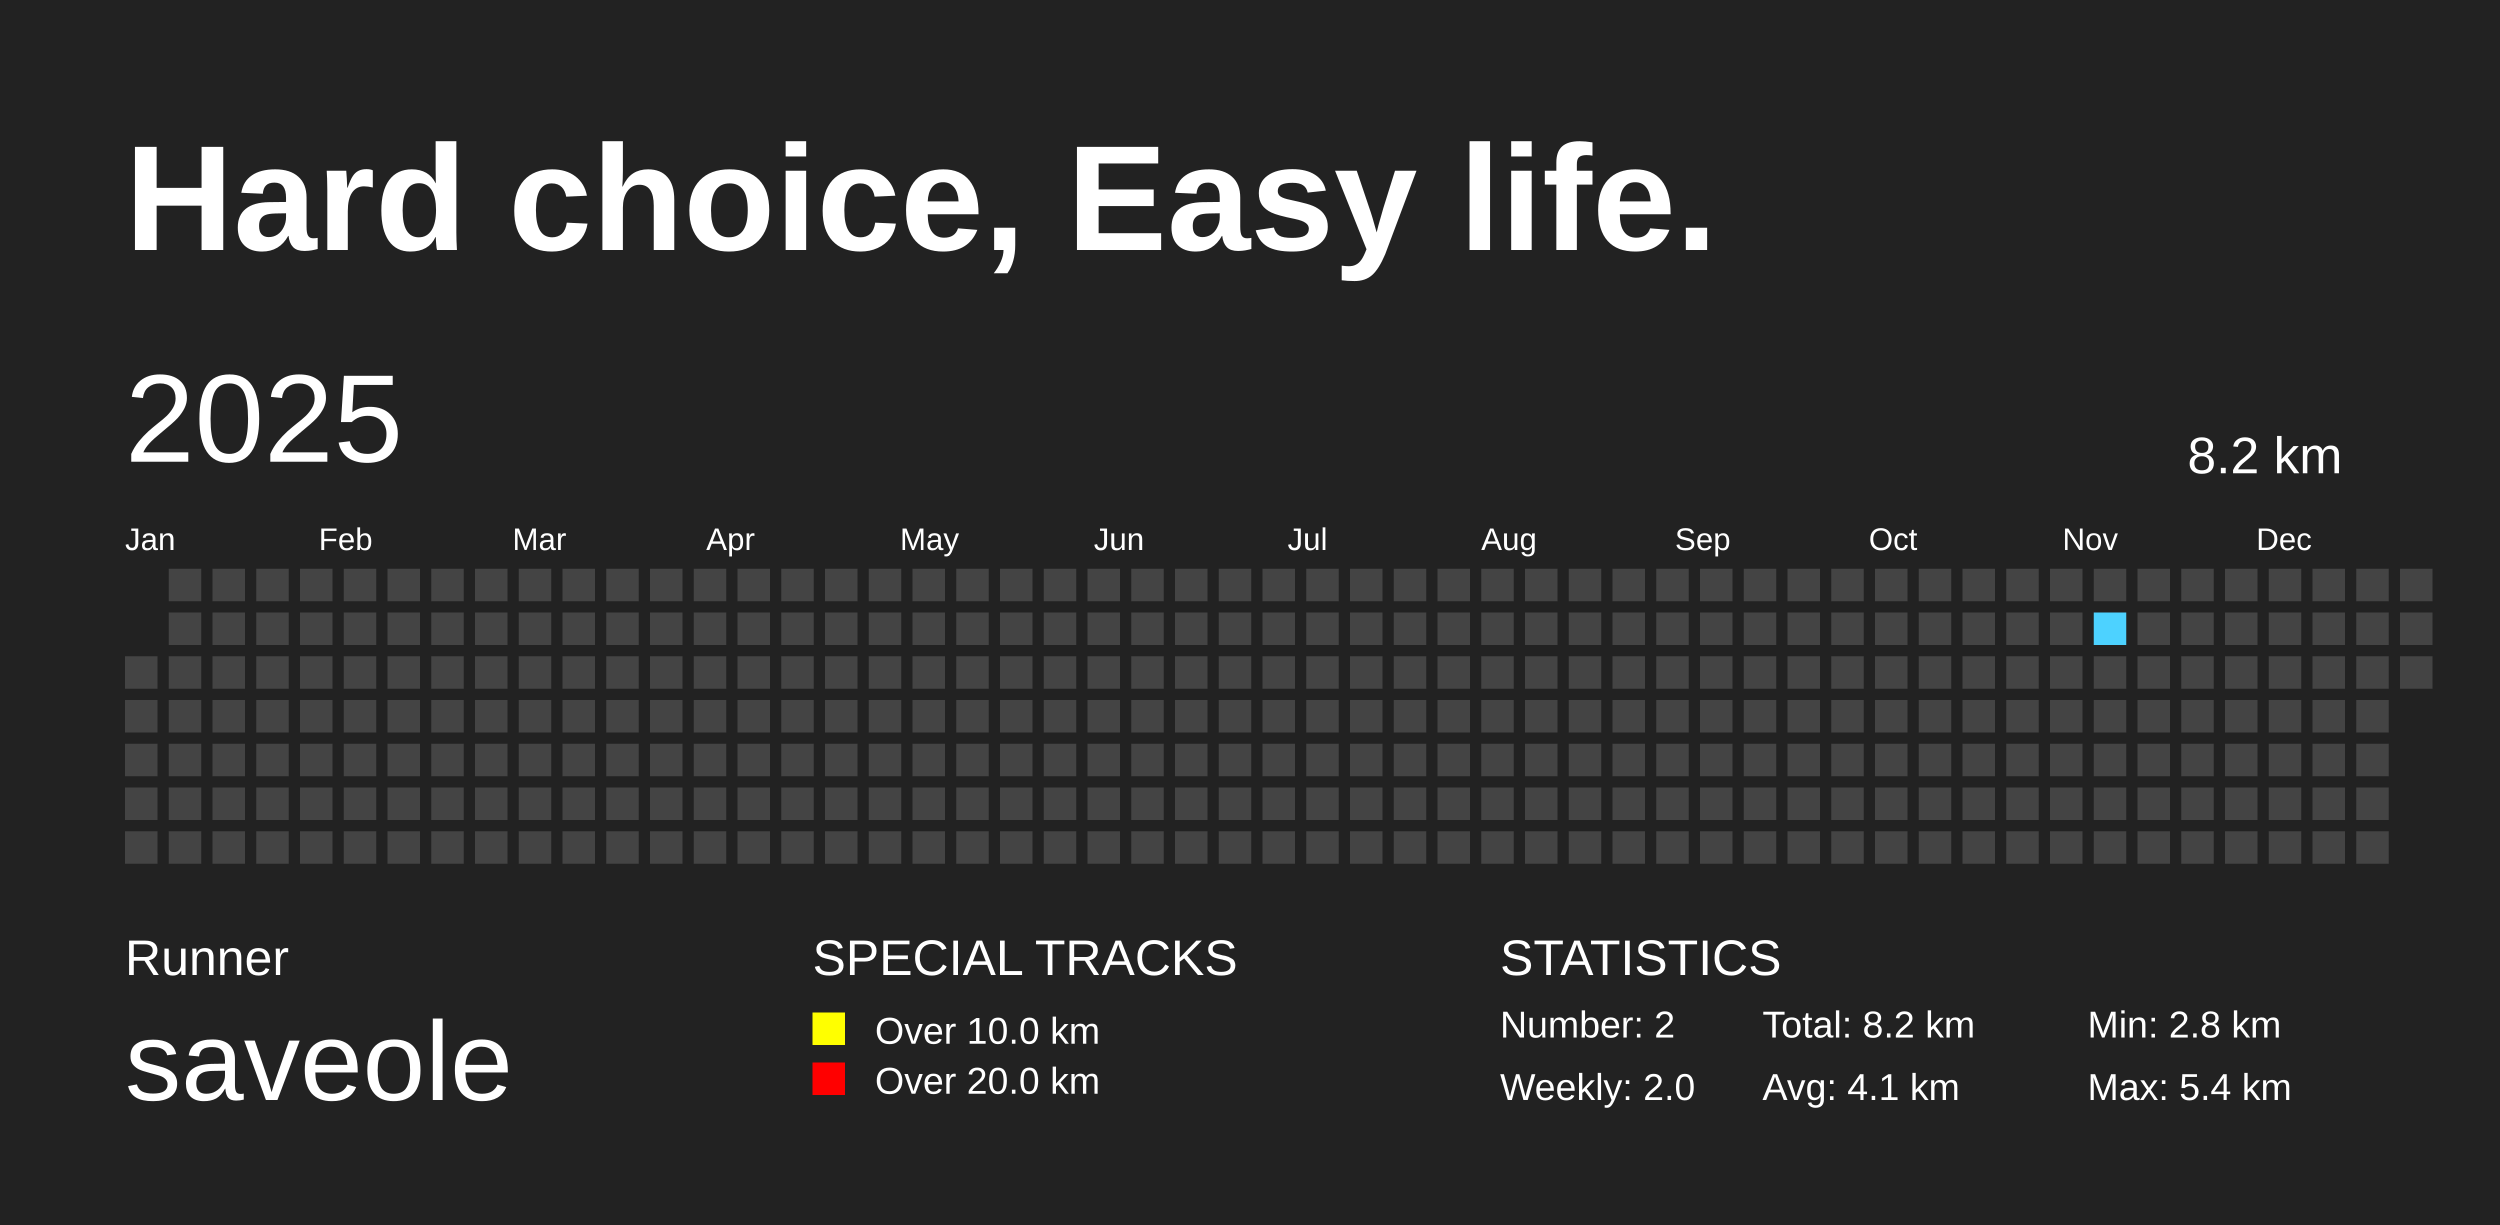
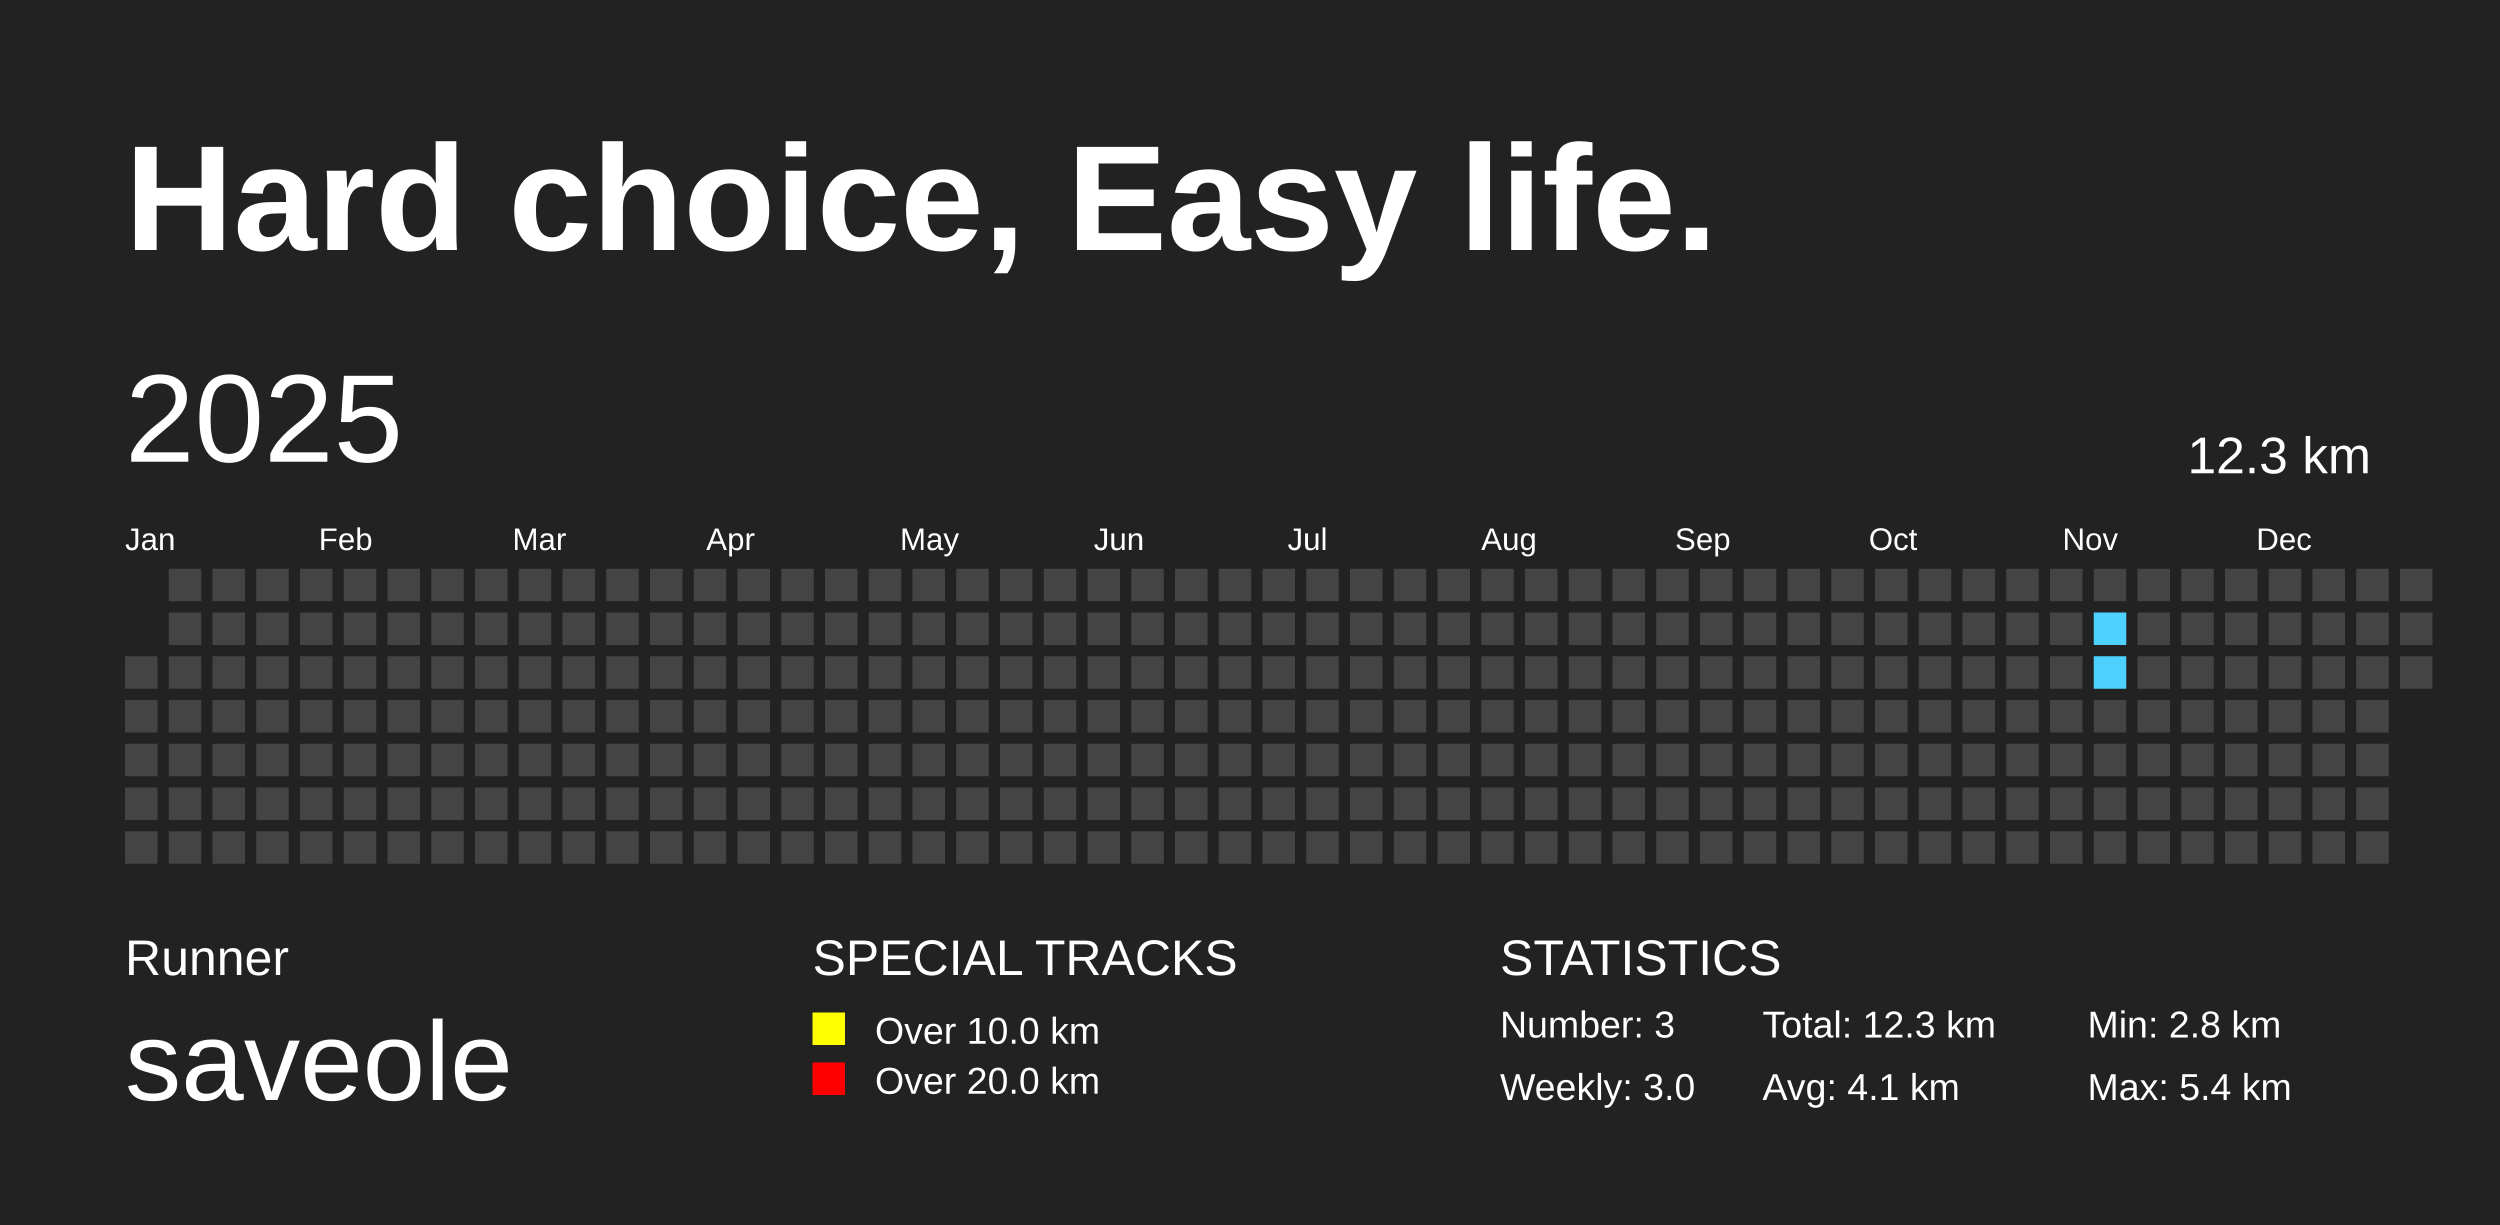
<svg xmlns="http://www.w3.org/2000/svg" baseProfile="full" height="98mm" version="1.1" viewBox="0,0,200,98" width="200mm">
  <defs />
  <rect fill="#222222" height="98" width="200" x="0" y="0" />
  <text fill="#FFFFFF" style="font-size:12px; font-family:Arial; font-weight:bold;" x="10" y="20">Hard choice, Easy life.</text>
  <text fill="#FFFFFF" style="font-size:4px; font-family:Arial" x="10" y="78">Runner</text>
  <text fill="#FFFFFF" style="font-size:9px; font-family:Arial" x="10" y="88">saveole</text>
  <text fill="#FFFFFF" style="font-size:4px; font-family:Arial" x="65" y="78">SPECIAL TRACKS</text>
  <rect fill="yellow" height="2.6" width="2.6" x="65" y="81" />
  <text fill="#FFFFFF" style="font-size:3px; font-family:Arial" x="70" y="83.5">Over 10.0 km</text>
  <rect fill="red" height="2.6" width="2.6" x="65" y="85" />
  <text fill="#FFFFFF" style="font-size:3px; font-family:Arial" x="70" y="87.5">Over 20.0 km</text>
  <text fill="#FFFFFF" style="font-size:4px; font-family:Arial" x="120" y="78">STATISTICS</text>
-   <text fill="#FFFFFF" style="font-size:3px; font-family:Arial" x="120" y="83">Number: 2</text>
-   <text fill="#FFFFFF" style="font-size:3px; font-family:Arial" x="120" y="88">Weekly: 2.0</text>
-   <text fill="#FFFFFF" style="font-size:3px; font-family:Arial" x="141" y="83">Total: 8.2 km</text>
+   <text fill="#FFFFFF" style="font-size:3px; font-family:Arial" x="120" y="83">Number: 3</text>
+   <text fill="#FFFFFF" style="font-size:3px; font-family:Arial" x="120" y="88">Weekly: 3.0</text>
+   <text fill="#FFFFFF" style="font-size:3px; font-family:Arial" x="141" y="83">Total: 12.3 km</text>
  <text fill="#FFFFFF" style="font-size:3px; font-family:Arial" x="141" y="88">Avg: 4.1 km</text>
  <text fill="#FFFFFF" style="font-size:3px; font-family:Arial" x="167" y="83">Min: 2.8 km</text>
  <text fill="#FFFFFF" style="font-size:3px; font-family:Arial" x="167" y="88">Max: 5.4 km</text>
  <text dominant-baseline="hanging" fill="#FFFFFF" style="font-size:10.0px; font-family:Arial;" x="10" y="30">2025</text>
-   <text dominant-baseline="hanging" fill="#FFFFFF" style="font-size:4.125px; font-family:Arial;" x="175" y="35">8.2 km</text>
+   <text dominant-baseline="hanging" fill="#FFFFFF" style="font-size:4.125px; font-family:Arial;" x="175" y="35">12.3 km</text>
  <text fill="#FFFFFF" style="font-size:2.5px; font-family:Arial" x="10.0" y="44">Jan</text>
  <text fill="#FFFFFF" style="font-size:2.5px; font-family:Arial" x="25.5" y="44">Feb</text>
  <text fill="#FFFFFF" style="font-size:2.5px; font-family:Arial" x="41.0" y="44">Mar</text>
  <text fill="#FFFFFF" style="font-size:2.5px; font-family:Arial" x="56.5" y="44">Apr</text>
  <text fill="#FFFFFF" style="font-size:2.5px; font-family:Arial" x="72.0" y="44">May</text>
  <text fill="#FFFFFF" style="font-size:2.5px; font-family:Arial" x="87.5" y="44">Jun</text>
  <text fill="#FFFFFF" style="font-size:2.5px; font-family:Arial" x="103.0" y="44">Jul</text>
  <text fill="#FFFFFF" style="font-size:2.5px; font-family:Arial" x="118.5" y="44">Aug</text>
  <text fill="#FFFFFF" style="font-size:2.5px; font-family:Arial" x="134.0" y="44">Sep</text>
  <text fill="#FFFFFF" style="font-size:2.5px; font-family:Arial" x="149.5" y="44">Oct</text>
  <text fill="#FFFFFF" style="font-size:2.5px; font-family:Arial" x="165.0" y="44">Nov</text>
  <text fill="#FFFFFF" style="font-size:2.5px; font-family:Arial" x="180.5" y="44">Dec</text>
  <rect fill="#444444" height="2.6" width="2.6" x="10.0" y="52.5" />
  <rect fill="#444444" height="2.6" width="2.6" x="10.0" y="56.0" />
  <rect fill="#444444" height="2.6" width="2.6" x="10.0" y="59.5" />
  <rect fill="#444444" height="2.6" width="2.6" x="10.0" y="63.0" />
  <rect fill="#444444" height="2.6" width="2.6" x="10.0" y="66.5" />
  <rect fill="#444444" height="2.6" width="2.6" x="13.5" y="45.5" />
  <rect fill="#444444" height="2.6" width="2.6" x="13.5" y="49.0" />
  <rect fill="#444444" height="2.6" width="2.6" x="13.5" y="52.5" />
  <rect fill="#444444" height="2.6" width="2.6" x="13.5" y="56.0" />
  <rect fill="#444444" height="2.6" width="2.6" x="13.5" y="59.5" />
  <rect fill="#444444" height="2.6" width="2.6" x="13.5" y="63.0" />
  <rect fill="#444444" height="2.6" width="2.6" x="13.5" y="66.5" />
  <rect fill="#444444" height="2.6" width="2.6" x="17.0" y="45.5" />
  <rect fill="#444444" height="2.6" width="2.6" x="17.0" y="49.0" />
  <rect fill="#444444" height="2.6" width="2.6" x="17.0" y="52.5" />
  <rect fill="#444444" height="2.6" width="2.6" x="17.0" y="56.0" />
  <rect fill="#444444" height="2.6" width="2.6" x="17.0" y="59.5" />
  <rect fill="#444444" height="2.6" width="2.6" x="17.0" y="63.0" />
  <rect fill="#444444" height="2.6" width="2.6" x="17.0" y="66.5" />
  <rect fill="#444444" height="2.6" width="2.6" x="20.5" y="45.5" />
  <rect fill="#444444" height="2.6" width="2.6" x="20.5" y="49.0" />
  <rect fill="#444444" height="2.6" width="2.6" x="20.5" y="52.5" />
  <rect fill="#444444" height="2.6" width="2.6" x="20.5" y="56.0" />
  <rect fill="#444444" height="2.6" width="2.6" x="20.5" y="59.5" />
  <rect fill="#444444" height="2.6" width="2.6" x="20.5" y="63.0" />
  <rect fill="#444444" height="2.6" width="2.6" x="20.5" y="66.5" />
  <rect fill="#444444" height="2.6" width="2.6" x="24.0" y="45.5" />
  <rect fill="#444444" height="2.6" width="2.6" x="24.0" y="49.0" />
  <rect fill="#444444" height="2.6" width="2.6" x="24.0" y="52.5" />
  <rect fill="#444444" height="2.6" width="2.6" x="24.0" y="56.0" />
  <rect fill="#444444" height="2.6" width="2.6" x="24.0" y="59.5" />
  <rect fill="#444444" height="2.6" width="2.6" x="24.0" y="63.0" />
  <rect fill="#444444" height="2.6" width="2.6" x="24.0" y="66.5" />
  <rect fill="#444444" height="2.6" width="2.6" x="27.5" y="45.5" />
  <rect fill="#444444" height="2.6" width="2.6" x="27.5" y="49.0" />
  <rect fill="#444444" height="2.6" width="2.6" x="27.5" y="52.5" />
  <rect fill="#444444" height="2.6" width="2.6" x="27.5" y="56.0" />
  <rect fill="#444444" height="2.6" width="2.6" x="27.5" y="59.5" />
  <rect fill="#444444" height="2.6" width="2.6" x="27.5" y="63.0" />
  <rect fill="#444444" height="2.6" width="2.6" x="27.5" y="66.5" />
  <rect fill="#444444" height="2.6" width="2.6" x="31.0" y="45.5" />
  <rect fill="#444444" height="2.6" width="2.6" x="31.0" y="49.0" />
  <rect fill="#444444" height="2.6" width="2.6" x="31.0" y="52.5" />
  <rect fill="#444444" height="2.6" width="2.6" x="31.0" y="56.0" />
  <rect fill="#444444" height="2.6" width="2.6" x="31.0" y="59.5" />
  <rect fill="#444444" height="2.6" width="2.6" x="31.0" y="63.0" />
  <rect fill="#444444" height="2.6" width="2.6" x="31.0" y="66.5" />
  <rect fill="#444444" height="2.6" width="2.6" x="34.5" y="45.5" />
  <rect fill="#444444" height="2.6" width="2.6" x="34.5" y="49.0" />
  <rect fill="#444444" height="2.6" width="2.6" x="34.5" y="52.5" />
  <rect fill="#444444" height="2.6" width="2.6" x="34.5" y="56.0" />
  <rect fill="#444444" height="2.6" width="2.6" x="34.5" y="59.5" />
  <rect fill="#444444" height="2.6" width="2.6" x="34.5" y="63.0" />
  <rect fill="#444444" height="2.6" width="2.6" x="34.5" y="66.5" />
  <rect fill="#444444" height="2.6" width="2.6" x="38.0" y="45.5" />
  <rect fill="#444444" height="2.6" width="2.6" x="38.0" y="49.0" />
  <rect fill="#444444" height="2.6" width="2.6" x="38.0" y="52.5" />
  <rect fill="#444444" height="2.6" width="2.6" x="38.0" y="56.0" />
  <rect fill="#444444" height="2.6" width="2.6" x="38.0" y="59.5" />
  <rect fill="#444444" height="2.6" width="2.6" x="38.0" y="63.0" />
  <rect fill="#444444" height="2.6" width="2.6" x="38.0" y="66.5" />
  <rect fill="#444444" height="2.6" width="2.6" x="41.5" y="45.5" />
  <rect fill="#444444" height="2.6" width="2.6" x="41.5" y="49.0" />
  <rect fill="#444444" height="2.6" width="2.6" x="41.5" y="52.5" />
  <rect fill="#444444" height="2.6" width="2.6" x="41.5" y="56.0" />
  <rect fill="#444444" height="2.6" width="2.6" x="41.5" y="59.5" />
  <rect fill="#444444" height="2.6" width="2.6" x="41.5" y="63.0" />
  <rect fill="#444444" height="2.6" width="2.6" x="41.5" y="66.5" />
  <rect fill="#444444" height="2.6" width="2.6" x="45.0" y="45.5" />
  <rect fill="#444444" height="2.6" width="2.6" x="45.0" y="49.0" />
  <rect fill="#444444" height="2.6" width="2.6" x="45.0" y="52.5" />
  <rect fill="#444444" height="2.6" width="2.6" x="45.0" y="56.0" />
  <rect fill="#444444" height="2.6" width="2.6" x="45.0" y="59.5" />
  <rect fill="#444444" height="2.6" width="2.6" x="45.0" y="63.0" />
  <rect fill="#444444" height="2.6" width="2.6" x="45.0" y="66.5" />
  <rect fill="#444444" height="2.6" width="2.6" x="48.5" y="45.5" />
  <rect fill="#444444" height="2.6" width="2.6" x="48.5" y="49.0" />
  <rect fill="#444444" height="2.6" width="2.6" x="48.5" y="52.5" />
  <rect fill="#444444" height="2.6" width="2.6" x="48.5" y="56.0" />
  <rect fill="#444444" height="2.6" width="2.6" x="48.5" y="59.5" />
  <rect fill="#444444" height="2.6" width="2.6" x="48.5" y="63.0" />
  <rect fill="#444444" height="2.6" width="2.6" x="48.5" y="66.5" />
  <rect fill="#444444" height="2.6" width="2.6" x="52.0" y="45.5" />
  <rect fill="#444444" height="2.6" width="2.6" x="52.0" y="49.0" />
  <rect fill="#444444" height="2.6" width="2.6" x="52.0" y="52.5" />
  <rect fill="#444444" height="2.6" width="2.6" x="52.0" y="56.0" />
  <rect fill="#444444" height="2.6" width="2.6" x="52.0" y="59.5" />
  <rect fill="#444444" height="2.6" width="2.6" x="52.0" y="63.0" />
  <rect fill="#444444" height="2.6" width="2.6" x="52.0" y="66.5" />
  <rect fill="#444444" height="2.6" width="2.6" x="55.5" y="45.5" />
  <rect fill="#444444" height="2.6" width="2.6" x="55.5" y="49.0" />
  <rect fill="#444444" height="2.6" width="2.6" x="55.5" y="52.5" />
  <rect fill="#444444" height="2.6" width="2.6" x="55.5" y="56.0" />
  <rect fill="#444444" height="2.6" width="2.6" x="55.5" y="59.5" />
  <rect fill="#444444" height="2.6" width="2.6" x="55.5" y="63.0" />
  <rect fill="#444444" height="2.6" width="2.6" x="55.5" y="66.5" />
  <rect fill="#444444" height="2.6" width="2.6" x="59.0" y="45.5" />
  <rect fill="#444444" height="2.6" width="2.6" x="59.0" y="49.0" />
  <rect fill="#444444" height="2.6" width="2.6" x="59.0" y="52.5" />
  <rect fill="#444444" height="2.6" width="2.6" x="59.0" y="56.0" />
  <rect fill="#444444" height="2.6" width="2.6" x="59.0" y="59.5" />
  <rect fill="#444444" height="2.6" width="2.6" x="59.0" y="63.0" />
  <rect fill="#444444" height="2.6" width="2.6" x="59.0" y="66.5" />
  <rect fill="#444444" height="2.6" width="2.6" x="62.5" y="45.5" />
  <rect fill="#444444" height="2.6" width="2.6" x="62.5" y="49.0" />
  <rect fill="#444444" height="2.6" width="2.6" x="62.5" y="52.5" />
  <rect fill="#444444" height="2.6" width="2.6" x="62.5" y="56.0" />
  <rect fill="#444444" height="2.6" width="2.6" x="62.5" y="59.5" />
  <rect fill="#444444" height="2.6" width="2.6" x="62.5" y="63.0" />
  <rect fill="#444444" height="2.6" width="2.6" x="62.5" y="66.5" />
  <rect fill="#444444" height="2.6" width="2.6" x="66.0" y="45.5" />
  <rect fill="#444444" height="2.6" width="2.6" x="66.0" y="49.0" />
  <rect fill="#444444" height="2.6" width="2.6" x="66.0" y="52.5" />
  <rect fill="#444444" height="2.6" width="2.6" x="66.0" y="56.0" />
  <rect fill="#444444" height="2.6" width="2.6" x="66.0" y="59.5" />
  <rect fill="#444444" height="2.6" width="2.6" x="66.0" y="63.0" />
  <rect fill="#444444" height="2.6" width="2.6" x="66.0" y="66.5" />
  <rect fill="#444444" height="2.6" width="2.6" x="69.5" y="45.5" />
  <rect fill="#444444" height="2.6" width="2.6" x="69.5" y="49.0" />
  <rect fill="#444444" height="2.6" width="2.6" x="69.5" y="52.5" />
  <rect fill="#444444" height="2.6" width="2.6" x="69.5" y="56.0" />
  <rect fill="#444444" height="2.6" width="2.6" x="69.5" y="59.5" />
  <rect fill="#444444" height="2.6" width="2.6" x="69.5" y="63.0" />
  <rect fill="#444444" height="2.6" width="2.6" x="69.5" y="66.5" />
  <rect fill="#444444" height="2.6" width="2.6" x="73.0" y="45.5" />
  <rect fill="#444444" height="2.6" width="2.6" x="73.0" y="49.0" />
  <rect fill="#444444" height="2.6" width="2.6" x="73.0" y="52.5" />
  <rect fill="#444444" height="2.6" width="2.6" x="73.0" y="56.0" />
  <rect fill="#444444" height="2.6" width="2.6" x="73.0" y="59.5" />
  <rect fill="#444444" height="2.6" width="2.6" x="73.0" y="63.0" />
  <rect fill="#444444" height="2.6" width="2.6" x="73.0" y="66.5" />
  <rect fill="#444444" height="2.6" width="2.6" x="76.5" y="45.5" />
  <rect fill="#444444" height="2.6" width="2.6" x="76.5" y="49.0" />
  <rect fill="#444444" height="2.6" width="2.6" x="76.5" y="52.5" />
  <rect fill="#444444" height="2.6" width="2.6" x="76.5" y="56.0" />
  <rect fill="#444444" height="2.6" width="2.6" x="76.5" y="59.5" />
  <rect fill="#444444" height="2.6" width="2.6" x="76.5" y="63.0" />
  <rect fill="#444444" height="2.6" width="2.6" x="76.5" y="66.5" />
  <rect fill="#444444" height="2.6" width="2.6" x="80.0" y="45.5" />
  <rect fill="#444444" height="2.6" width="2.6" x="80.0" y="49.0" />
  <rect fill="#444444" height="2.6" width="2.6" x="80.0" y="52.5" />
  <rect fill="#444444" height="2.6" width="2.6" x="80.0" y="56.0" />
  <rect fill="#444444" height="2.6" width="2.6" x="80.0" y="59.5" />
  <rect fill="#444444" height="2.6" width="2.6" x="80.0" y="63.0" />
  <rect fill="#444444" height="2.6" width="2.6" x="80.0" y="66.5" />
  <rect fill="#444444" height="2.6" width="2.6" x="83.5" y="45.5" />
  <rect fill="#444444" height="2.6" width="2.6" x="83.5" y="49.0" />
  <rect fill="#444444" height="2.6" width="2.6" x="83.5" y="52.5" />
  <rect fill="#444444" height="2.6" width="2.6" x="83.5" y="56.0" />
  <rect fill="#444444" height="2.6" width="2.6" x="83.5" y="59.5" />
  <rect fill="#444444" height="2.6" width="2.6" x="83.5" y="63.0" />
  <rect fill="#444444" height="2.6" width="2.6" x="83.5" y="66.5" />
  <rect fill="#444444" height="2.6" width="2.6" x="87.0" y="45.5" />
  <rect fill="#444444" height="2.6" width="2.6" x="87.0" y="49.0" />
  <rect fill="#444444" height="2.6" width="2.6" x="87.0" y="52.5" />
  <rect fill="#444444" height="2.6" width="2.6" x="87.0" y="56.0" />
  <rect fill="#444444" height="2.6" width="2.6" x="87.0" y="59.5" />
  <rect fill="#444444" height="2.6" width="2.6" x="87.0" y="63.0" />
  <rect fill="#444444" height="2.6" width="2.6" x="87.0" y="66.5" />
  <rect fill="#444444" height="2.6" width="2.6" x="90.5" y="45.5" />
  <rect fill="#444444" height="2.6" width="2.6" x="90.5" y="49.0" />
  <rect fill="#444444" height="2.6" width="2.6" x="90.5" y="52.5" />
  <rect fill="#444444" height="2.6" width="2.6" x="90.5" y="56.0" />
  <rect fill="#444444" height="2.6" width="2.6" x="90.5" y="59.5" />
  <rect fill="#444444" height="2.6" width="2.6" x="90.5" y="63.0" />
  <rect fill="#444444" height="2.6" width="2.6" x="90.5" y="66.5" />
  <rect fill="#444444" height="2.6" width="2.6" x="94.0" y="45.5" />
  <rect fill="#444444" height="2.6" width="2.6" x="94.0" y="49.0" />
  <rect fill="#444444" height="2.6" width="2.6" x="94.0" y="52.5" />
  <rect fill="#444444" height="2.6" width="2.6" x="94.0" y="56.0" />
  <rect fill="#444444" height="2.6" width="2.6" x="94.0" y="59.5" />
  <rect fill="#444444" height="2.6" width="2.6" x="94.0" y="63.0" />
  <rect fill="#444444" height="2.6" width="2.6" x="94.0" y="66.5" />
  <rect fill="#444444" height="2.6" width="2.6" x="97.5" y="45.5" />
  <rect fill="#444444" height="2.6" width="2.6" x="97.5" y="49.0" />
  <rect fill="#444444" height="2.6" width="2.6" x="97.5" y="52.5" />
  <rect fill="#444444" height="2.6" width="2.6" x="97.5" y="56.0" />
  <rect fill="#444444" height="2.6" width="2.6" x="97.5" y="59.5" />
  <rect fill="#444444" height="2.6" width="2.6" x="97.5" y="63.0" />
  <rect fill="#444444" height="2.6" width="2.6" x="97.5" y="66.5" />
  <rect fill="#444444" height="2.6" width="2.6" x="101.0" y="45.5" />
  <rect fill="#444444" height="2.6" width="2.6" x="101.0" y="49.0" />
  <rect fill="#444444" height="2.6" width="2.6" x="101.0" y="52.5" />
  <rect fill="#444444" height="2.6" width="2.6" x="101.0" y="56.0" />
  <rect fill="#444444" height="2.6" width="2.6" x="101.0" y="59.5" />
  <rect fill="#444444" height="2.6" width="2.6" x="101.0" y="63.0" />
  <rect fill="#444444" height="2.6" width="2.6" x="101.0" y="66.5" />
  <rect fill="#444444" height="2.6" width="2.6" x="104.5" y="45.5" />
  <rect fill="#444444" height="2.6" width="2.6" x="104.5" y="49.0" />
  <rect fill="#444444" height="2.6" width="2.6" x="104.5" y="52.5" />
  <rect fill="#444444" height="2.6" width="2.6" x="104.5" y="56.0" />
  <rect fill="#444444" height="2.6" width="2.6" x="104.5" y="59.5" />
  <rect fill="#444444" height="2.6" width="2.6" x="104.5" y="63.0" />
  <rect fill="#444444" height="2.6" width="2.6" x="104.5" y="66.5" />
  <rect fill="#444444" height="2.6" width="2.6" x="108.0" y="45.5" />
  <rect fill="#444444" height="2.6" width="2.6" x="108.0" y="49.0" />
  <rect fill="#444444" height="2.6" width="2.6" x="108.0" y="52.5" />
  <rect fill="#444444" height="2.6" width="2.6" x="108.0" y="56.0" />
  <rect fill="#444444" height="2.6" width="2.6" x="108.0" y="59.5" />
  <rect fill="#444444" height="2.6" width="2.6" x="108.0" y="63.0" />
  <rect fill="#444444" height="2.6" width="2.6" x="108.0" y="66.5" />
  <rect fill="#444444" height="2.6" width="2.6" x="111.5" y="45.5" />
  <rect fill="#444444" height="2.6" width="2.6" x="111.5" y="49.0" />
  <rect fill="#444444" height="2.6" width="2.6" x="111.5" y="52.5" />
  <rect fill="#444444" height="2.6" width="2.6" x="111.5" y="56.0" />
  <rect fill="#444444" height="2.6" width="2.6" x="111.5" y="59.5" />
  <rect fill="#444444" height="2.6" width="2.6" x="111.5" y="63.0" />
  <rect fill="#444444" height="2.6" width="2.6" x="111.5" y="66.5" />
  <rect fill="#444444" height="2.6" width="2.6" x="115.0" y="45.5" />
  <rect fill="#444444" height="2.6" width="2.6" x="115.0" y="49.0" />
  <rect fill="#444444" height="2.6" width="2.6" x="115.0" y="52.5" />
  <rect fill="#444444" height="2.6" width="2.6" x="115.0" y="56.0" />
  <rect fill="#444444" height="2.6" width="2.6" x="115.0" y="59.5" />
  <rect fill="#444444" height="2.6" width="2.6" x="115.0" y="63.0" />
  <rect fill="#444444" height="2.6" width="2.6" x="115.0" y="66.5" />
  <rect fill="#444444" height="2.6" width="2.6" x="118.5" y="45.5" />
  <rect fill="#444444" height="2.6" width="2.6" x="118.5" y="49.0" />
  <rect fill="#444444" height="2.6" width="2.6" x="118.5" y="52.5" />
  <rect fill="#444444" height="2.6" width="2.6" x="118.5" y="56.0" />
  <rect fill="#444444" height="2.6" width="2.6" x="118.5" y="59.5" />
  <rect fill="#444444" height="2.6" width="2.6" x="118.5" y="63.0" />
  <rect fill="#444444" height="2.6" width="2.6" x="118.5" y="66.5" />
  <rect fill="#444444" height="2.6" width="2.6" x="122.0" y="45.5" />
  <rect fill="#444444" height="2.6" width="2.6" x="122.0" y="49.0" />
  <rect fill="#444444" height="2.6" width="2.6" x="122.0" y="52.5" />
  <rect fill="#444444" height="2.6" width="2.6" x="122.0" y="56.0" />
  <rect fill="#444444" height="2.6" width="2.6" x="122.0" y="59.5" />
  <rect fill="#444444" height="2.6" width="2.6" x="122.0" y="63.0" />
  <rect fill="#444444" height="2.6" width="2.6" x="122.0" y="66.5" />
  <rect fill="#444444" height="2.6" width="2.6" x="125.5" y="45.5" />
  <rect fill="#444444" height="2.6" width="2.6" x="125.5" y="49.0" />
  <rect fill="#444444" height="2.6" width="2.6" x="125.5" y="52.5" />
  <rect fill="#444444" height="2.6" width="2.6" x="125.5" y="56.0" />
  <rect fill="#444444" height="2.6" width="2.6" x="125.5" y="59.5" />
  <rect fill="#444444" height="2.6" width="2.6" x="125.5" y="63.0" />
  <rect fill="#444444" height="2.6" width="2.6" x="125.5" y="66.5" />
  <rect fill="#444444" height="2.6" width="2.6" x="129.0" y="45.5" />
  <rect fill="#444444" height="2.6" width="2.6" x="129.0" y="49.0" />
  <rect fill="#444444" height="2.6" width="2.6" x="129.0" y="52.5" />
  <rect fill="#444444" height="2.6" width="2.6" x="129.0" y="56.0" />
  <rect fill="#444444" height="2.6" width="2.6" x="129.0" y="59.5" />
  <rect fill="#444444" height="2.6" width="2.6" x="129.0" y="63.0" />
  <rect fill="#444444" height="2.6" width="2.6" x="129.0" y="66.5" />
  <rect fill="#444444" height="2.6" width="2.6" x="132.5" y="45.5" />
  <rect fill="#444444" height="2.6" width="2.6" x="132.5" y="49.0" />
  <rect fill="#444444" height="2.6" width="2.6" x="132.5" y="52.5" />
  <rect fill="#444444" height="2.6" width="2.6" x="132.5" y="56.0" />
  <rect fill="#444444" height="2.6" width="2.6" x="132.5" y="59.5" />
  <rect fill="#444444" height="2.6" width="2.6" x="132.5" y="63.0" />
  <rect fill="#444444" height="2.6" width="2.6" x="132.5" y="66.5" />
  <rect fill="#444444" height="2.6" width="2.6" x="136.0" y="45.5" />
  <rect fill="#444444" height="2.6" width="2.6" x="136.0" y="49.0" />
  <rect fill="#444444" height="2.6" width="2.6" x="136.0" y="52.5" />
  <rect fill="#444444" height="2.6" width="2.6" x="136.0" y="56.0" />
  <rect fill="#444444" height="2.6" width="2.6" x="136.0" y="59.5" />
  <rect fill="#444444" height="2.6" width="2.6" x="136.0" y="63.0" />
  <rect fill="#444444" height="2.6" width="2.6" x="136.0" y="66.5" />
  <rect fill="#444444" height="2.6" width="2.6" x="139.5" y="45.5" />
  <rect fill="#444444" height="2.6" width="2.6" x="139.5" y="49.0" />
  <rect fill="#444444" height="2.6" width="2.6" x="139.5" y="52.5" />
  <rect fill="#444444" height="2.6" width="2.6" x="139.5" y="56.0" />
  <rect fill="#444444" height="2.6" width="2.6" x="139.5" y="59.5" />
  <rect fill="#444444" height="2.6" width="2.6" x="139.5" y="63.0" />
  <rect fill="#444444" height="2.6" width="2.6" x="139.5" y="66.5" />
  <rect fill="#444444" height="2.6" width="2.6" x="143.0" y="45.5" />
  <rect fill="#444444" height="2.6" width="2.6" x="143.0" y="49.0" />
  <rect fill="#444444" height="2.6" width="2.6" x="143.0" y="52.5" />
  <rect fill="#444444" height="2.6" width="2.6" x="143.0" y="56.0" />
  <rect fill="#444444" height="2.6" width="2.6" x="143.0" y="59.5" />
  <rect fill="#444444" height="2.6" width="2.6" x="143.0" y="63.0" />
  <rect fill="#444444" height="2.6" width="2.6" x="143.0" y="66.5" />
  <rect fill="#444444" height="2.6" width="2.6" x="146.5" y="45.5" />
  <rect fill="#444444" height="2.6" width="2.6" x="146.5" y="49.0" />
  <rect fill="#444444" height="2.6" width="2.6" x="146.5" y="52.5" />
  <rect fill="#444444" height="2.6" width="2.6" x="146.5" y="56.0" />
  <rect fill="#444444" height="2.6" width="2.6" x="146.5" y="59.5" />
  <rect fill="#444444" height="2.6" width="2.6" x="146.5" y="63.0" />
  <rect fill="#444444" height="2.6" width="2.6" x="146.5" y="66.5" />
  <rect fill="#444444" height="2.6" width="2.6" x="150.0" y="45.5" />
  <rect fill="#444444" height="2.6" width="2.6" x="150.0" y="49.0" />
  <rect fill="#444444" height="2.6" width="2.6" x="150.0" y="52.5" />
  <rect fill="#444444" height="2.6" width="2.6" x="150.0" y="56.0" />
  <rect fill="#444444" height="2.6" width="2.6" x="150.0" y="59.5" />
  <rect fill="#444444" height="2.6" width="2.6" x="150.0" y="63.0" />
  <rect fill="#444444" height="2.6" width="2.6" x="150.0" y="66.5" />
  <rect fill="#444444" height="2.6" width="2.6" x="153.5" y="45.5" />
  <rect fill="#444444" height="2.6" width="2.6" x="153.5" y="49.0" />
  <rect fill="#444444" height="2.6" width="2.6" x="153.5" y="52.5" />
  <rect fill="#444444" height="2.6" width="2.6" x="153.5" y="56.0" />
  <rect fill="#444444" height="2.6" width="2.6" x="153.5" y="59.5" />
  <rect fill="#444444" height="2.6" width="2.6" x="153.5" y="63.0" />
  <rect fill="#444444" height="2.6" width="2.6" x="153.5" y="66.5" />
  <rect fill="#444444" height="2.6" width="2.6" x="157.0" y="45.5" />
  <rect fill="#444444" height="2.6" width="2.6" x="157.0" y="49.0" />
  <rect fill="#444444" height="2.6" width="2.6" x="157.0" y="52.5" />
  <rect fill="#444444" height="2.6" width="2.6" x="157.0" y="56.0" />
  <rect fill="#444444" height="2.6" width="2.6" x="157.0" y="59.5" />
  <rect fill="#444444" height="2.6" width="2.6" x="157.0" y="63.0" />
  <rect fill="#444444" height="2.6" width="2.6" x="157.0" y="66.5" />
  <rect fill="#444444" height="2.6" width="2.6" x="160.5" y="45.5" />
  <rect fill="#444444" height="2.6" width="2.6" x="160.5" y="49.0" />
  <rect fill="#444444" height="2.6" width="2.6" x="160.5" y="52.5" />
  <rect fill="#444444" height="2.6" width="2.6" x="160.5" y="56.0" />
  <rect fill="#444444" height="2.6" width="2.6" x="160.5" y="59.5" />
  <rect fill="#444444" height="2.6" width="2.6" x="160.5" y="63.0" />
  <rect fill="#444444" height="2.6" width="2.6" x="160.5" y="66.5" />
  <rect fill="#444444" height="2.6" width="2.6" x="164.0" y="45.5" />
  <rect fill="#444444" height="2.6" width="2.6" x="164.0" y="49.0" />
  <rect fill="#444444" height="2.6" width="2.6" x="164.0" y="52.5" />
  <rect fill="#444444" height="2.6" width="2.6" x="164.0" y="56.0" />
  <rect fill="#444444" height="2.6" width="2.6" x="164.0" y="59.5" />
  <rect fill="#444444" height="2.6" width="2.6" x="164.0" y="63.0" />
  <rect fill="#444444" height="2.6" width="2.6" x="164.0" y="66.5" />
  <rect fill="#444444" height="2.6" width="2.6" x="167.5" y="45.5" />
  <rect fill="#4DD2FF" height="2.6" width="2.6" x="167.5" y="49.0" />
-   <rect fill="#444444" height="2.6" width="2.6" x="167.5" y="52.5" />
+   <rect fill="#4DD2FF" height="2.6" width="2.6" x="167.5" y="52.5" />
  <rect fill="#444444" height="2.6" width="2.6" x="167.5" y="56.0" />
  <rect fill="#444444" height="2.6" width="2.6" x="167.5" y="59.5" />
  <rect fill="#444444" height="2.6" width="2.6" x="167.5" y="63.0" />
  <rect fill="#444444" height="2.6" width="2.6" x="167.5" y="66.5" />
  <rect fill="#444444" height="2.6" width="2.6" x="171.0" y="45.5" />
  <rect fill="#444444" height="2.6" width="2.6" x="171.0" y="49.0" />
  <rect fill="#444444" height="2.6" width="2.6" x="171.0" y="52.5" />
  <rect fill="#444444" height="2.6" width="2.6" x="171.0" y="56.0" />
  <rect fill="#444444" height="2.6" width="2.6" x="171.0" y="59.5" />
  <rect fill="#444444" height="2.6" width="2.6" x="171.0" y="63.0" />
  <rect fill="#444444" height="2.6" width="2.6" x="171.0" y="66.5" />
  <rect fill="#444444" height="2.6" width="2.6" x="174.5" y="45.5" />
  <rect fill="#444444" height="2.6" width="2.6" x="174.5" y="49.0" />
  <rect fill="#444444" height="2.6" width="2.6" x="174.5" y="52.5" />
  <rect fill="#444444" height="2.6" width="2.6" x="174.5" y="56.0" />
  <rect fill="#444444" height="2.6" width="2.6" x="174.5" y="59.5" />
  <rect fill="#444444" height="2.6" width="2.6" x="174.5" y="63.0" />
  <rect fill="#444444" height="2.6" width="2.6" x="174.5" y="66.5" />
  <rect fill="#444444" height="2.6" width="2.6" x="178.0" y="45.5" />
  <rect fill="#444444" height="2.6" width="2.6" x="178.0" y="49.0" />
  <rect fill="#444444" height="2.6" width="2.6" x="178.0" y="52.5" />
  <rect fill="#444444" height="2.6" width="2.6" x="178.0" y="56.0" />
  <rect fill="#444444" height="2.6" width="2.6" x="178.0" y="59.5" />
  <rect fill="#444444" height="2.6" width="2.6" x="178.0" y="63.0" />
  <rect fill="#444444" height="2.6" width="2.6" x="178.0" y="66.5" />
  <rect fill="#444444" height="2.6" width="2.6" x="181.5" y="45.5" />
  <rect fill="#444444" height="2.6" width="2.6" x="181.5" y="49.0" />
  <rect fill="#444444" height="2.6" width="2.6" x="181.5" y="52.5" />
  <rect fill="#444444" height="2.6" width="2.6" x="181.5" y="56.0" />
  <rect fill="#444444" height="2.6" width="2.6" x="181.5" y="59.5" />
  <rect fill="#444444" height="2.6" width="2.6" x="181.5" y="63.0" />
  <rect fill="#444444" height="2.6" width="2.6" x="181.5" y="66.5" />
  <rect fill="#444444" height="2.6" width="2.6" x="185.0" y="45.5" />
  <rect fill="#444444" height="2.6" width="2.6" x="185.0" y="49.0" />
  <rect fill="#444444" height="2.6" width="2.6" x="185.0" y="52.5" />
  <rect fill="#444444" height="2.6" width="2.6" x="185.0" y="56.0" />
  <rect fill="#444444" height="2.6" width="2.6" x="185.0" y="59.5" />
  <rect fill="#444444" height="2.6" width="2.6" x="185.0" y="63.0" />
  <rect fill="#444444" height="2.6" width="2.6" x="185.0" y="66.5" />
  <rect fill="#444444" height="2.6" width="2.6" x="188.5" y="45.5" />
  <rect fill="#444444" height="2.6" width="2.6" x="188.5" y="49.0" />
  <rect fill="#444444" height="2.6" width="2.6" x="188.5" y="52.5" />
  <rect fill="#444444" height="2.6" width="2.6" x="188.5" y="56.0" />
  <rect fill="#444444" height="2.6" width="2.6" x="188.5" y="59.5" />
  <rect fill="#444444" height="2.6" width="2.6" x="188.5" y="63.0" />
  <rect fill="#444444" height="2.6" width="2.6" x="188.5" y="66.5" />
  <rect fill="#444444" height="2.6" width="2.6" x="192.0" y="45.5" />
  <rect fill="#444444" height="2.6" width="2.6" x="192.0" y="49.0" />
  <rect fill="#444444" height="2.6" width="2.6" x="192.0" y="52.5" />
</svg>
